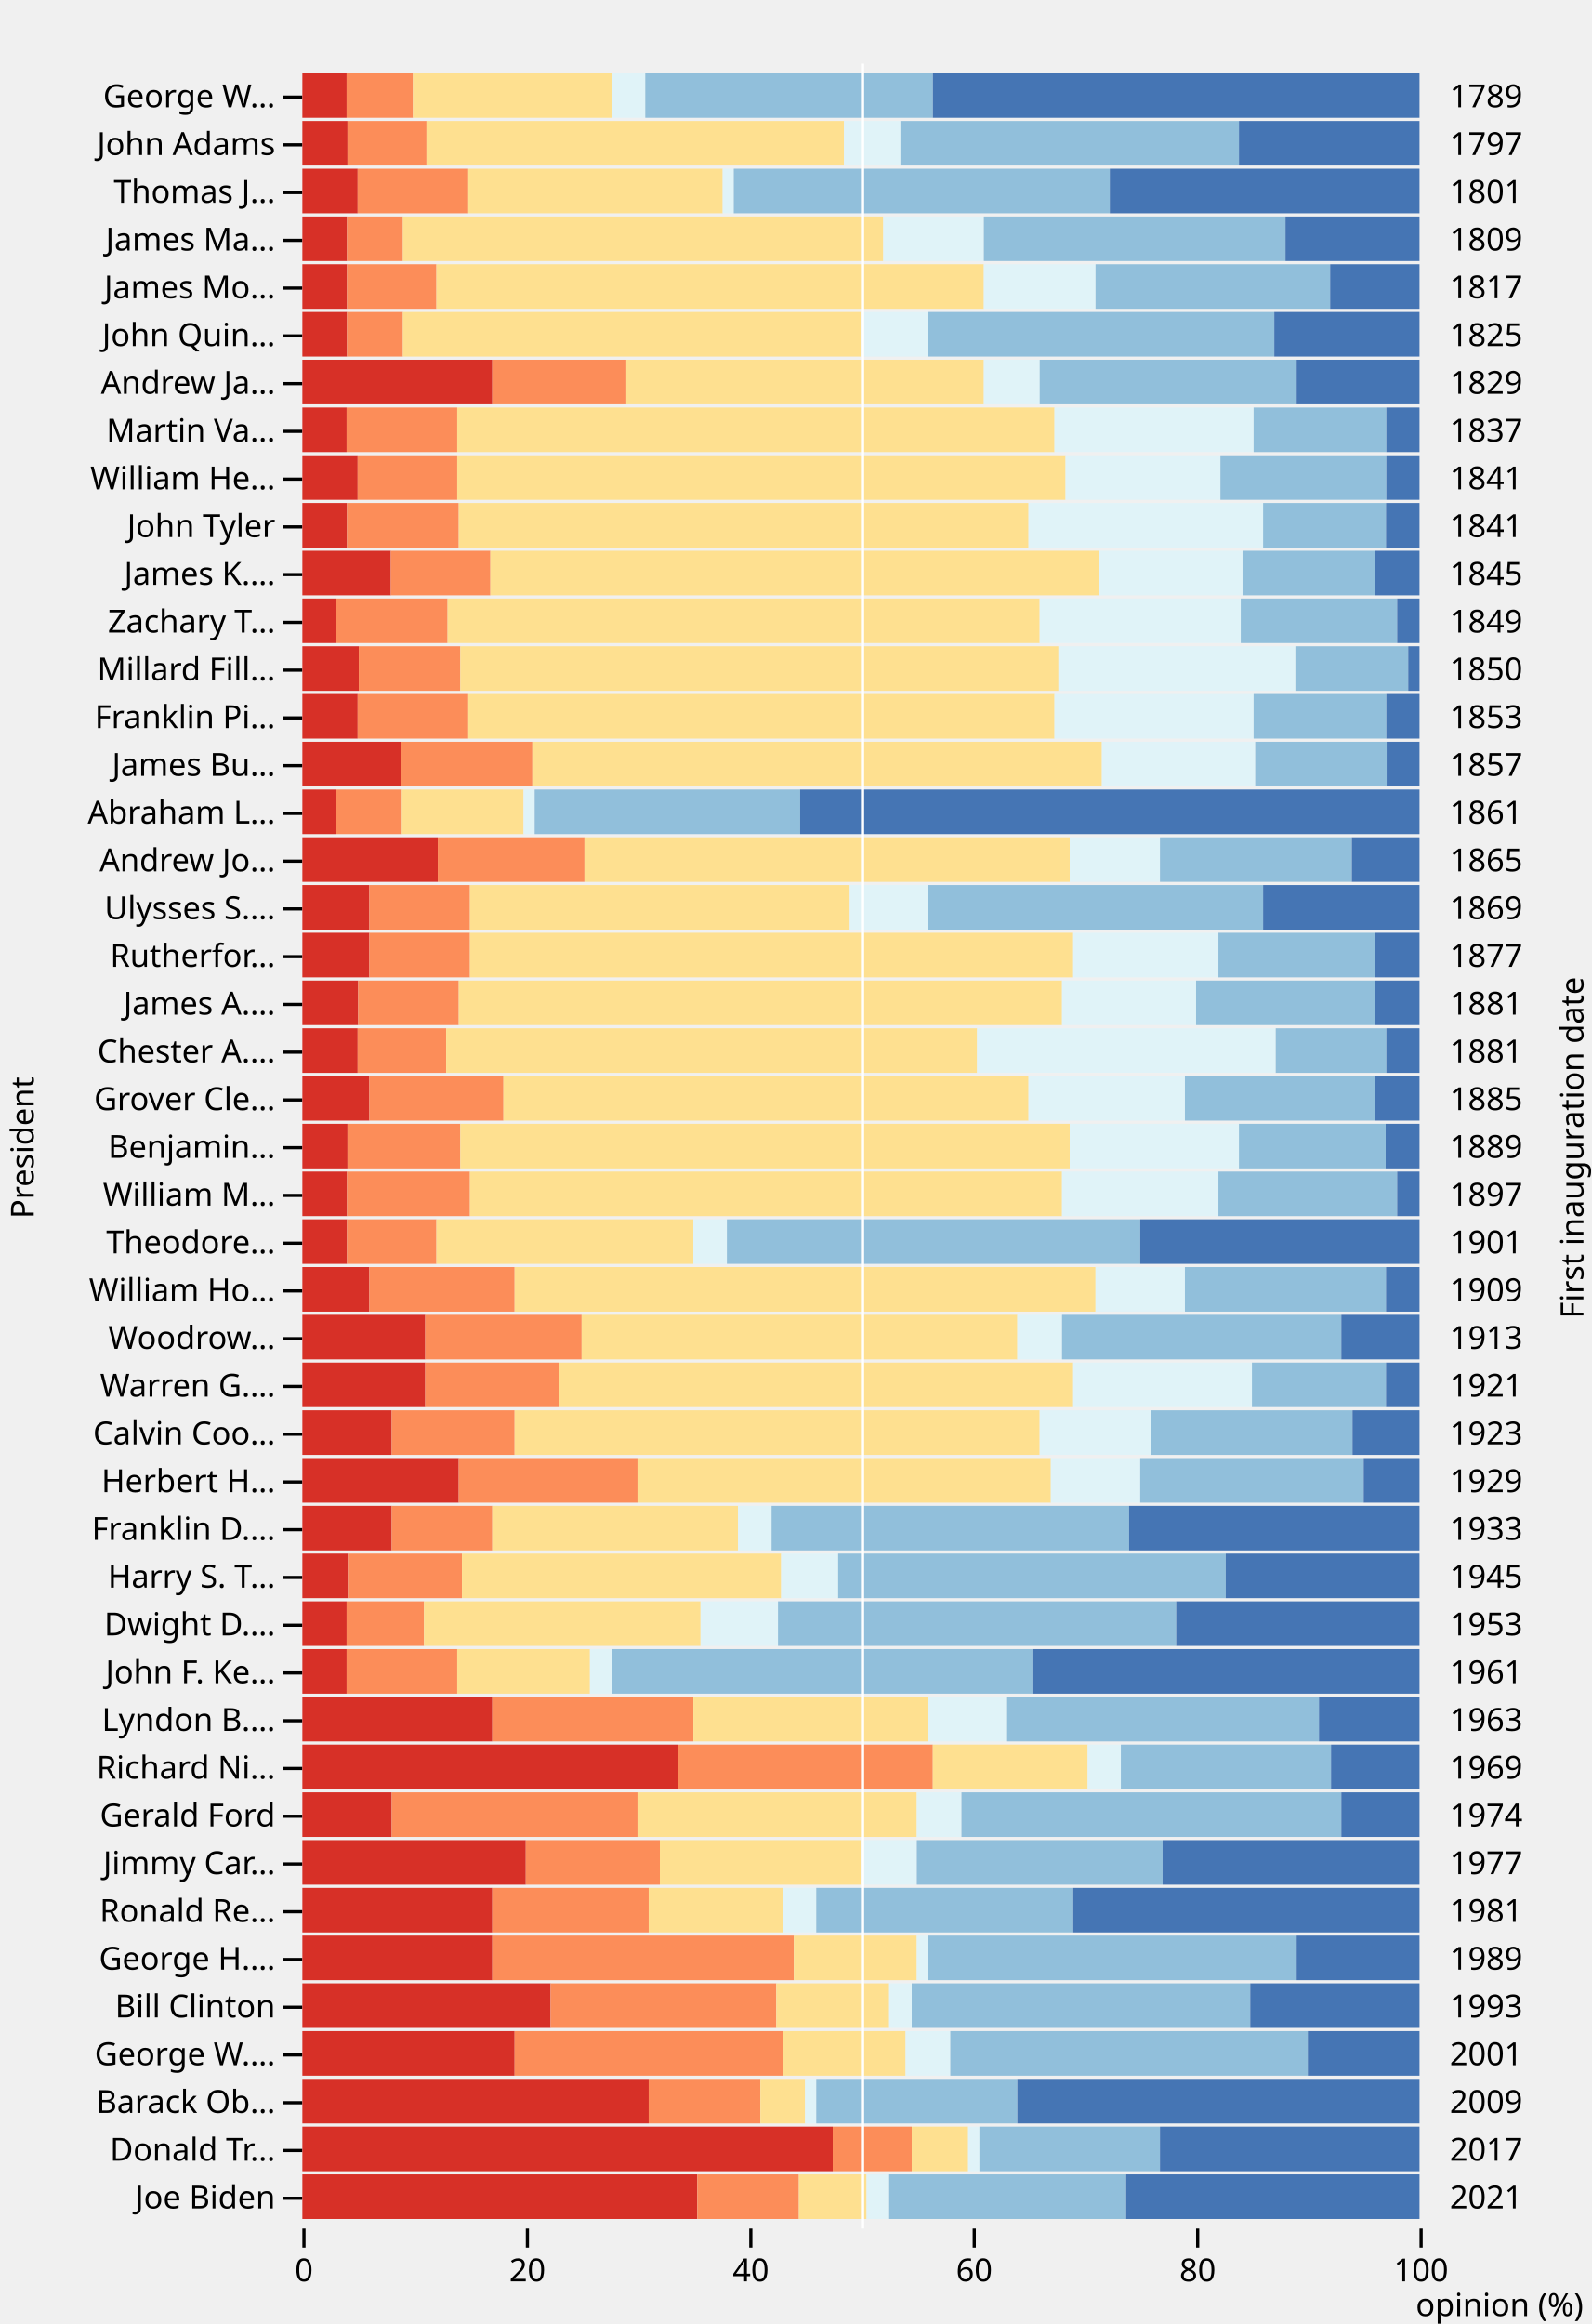
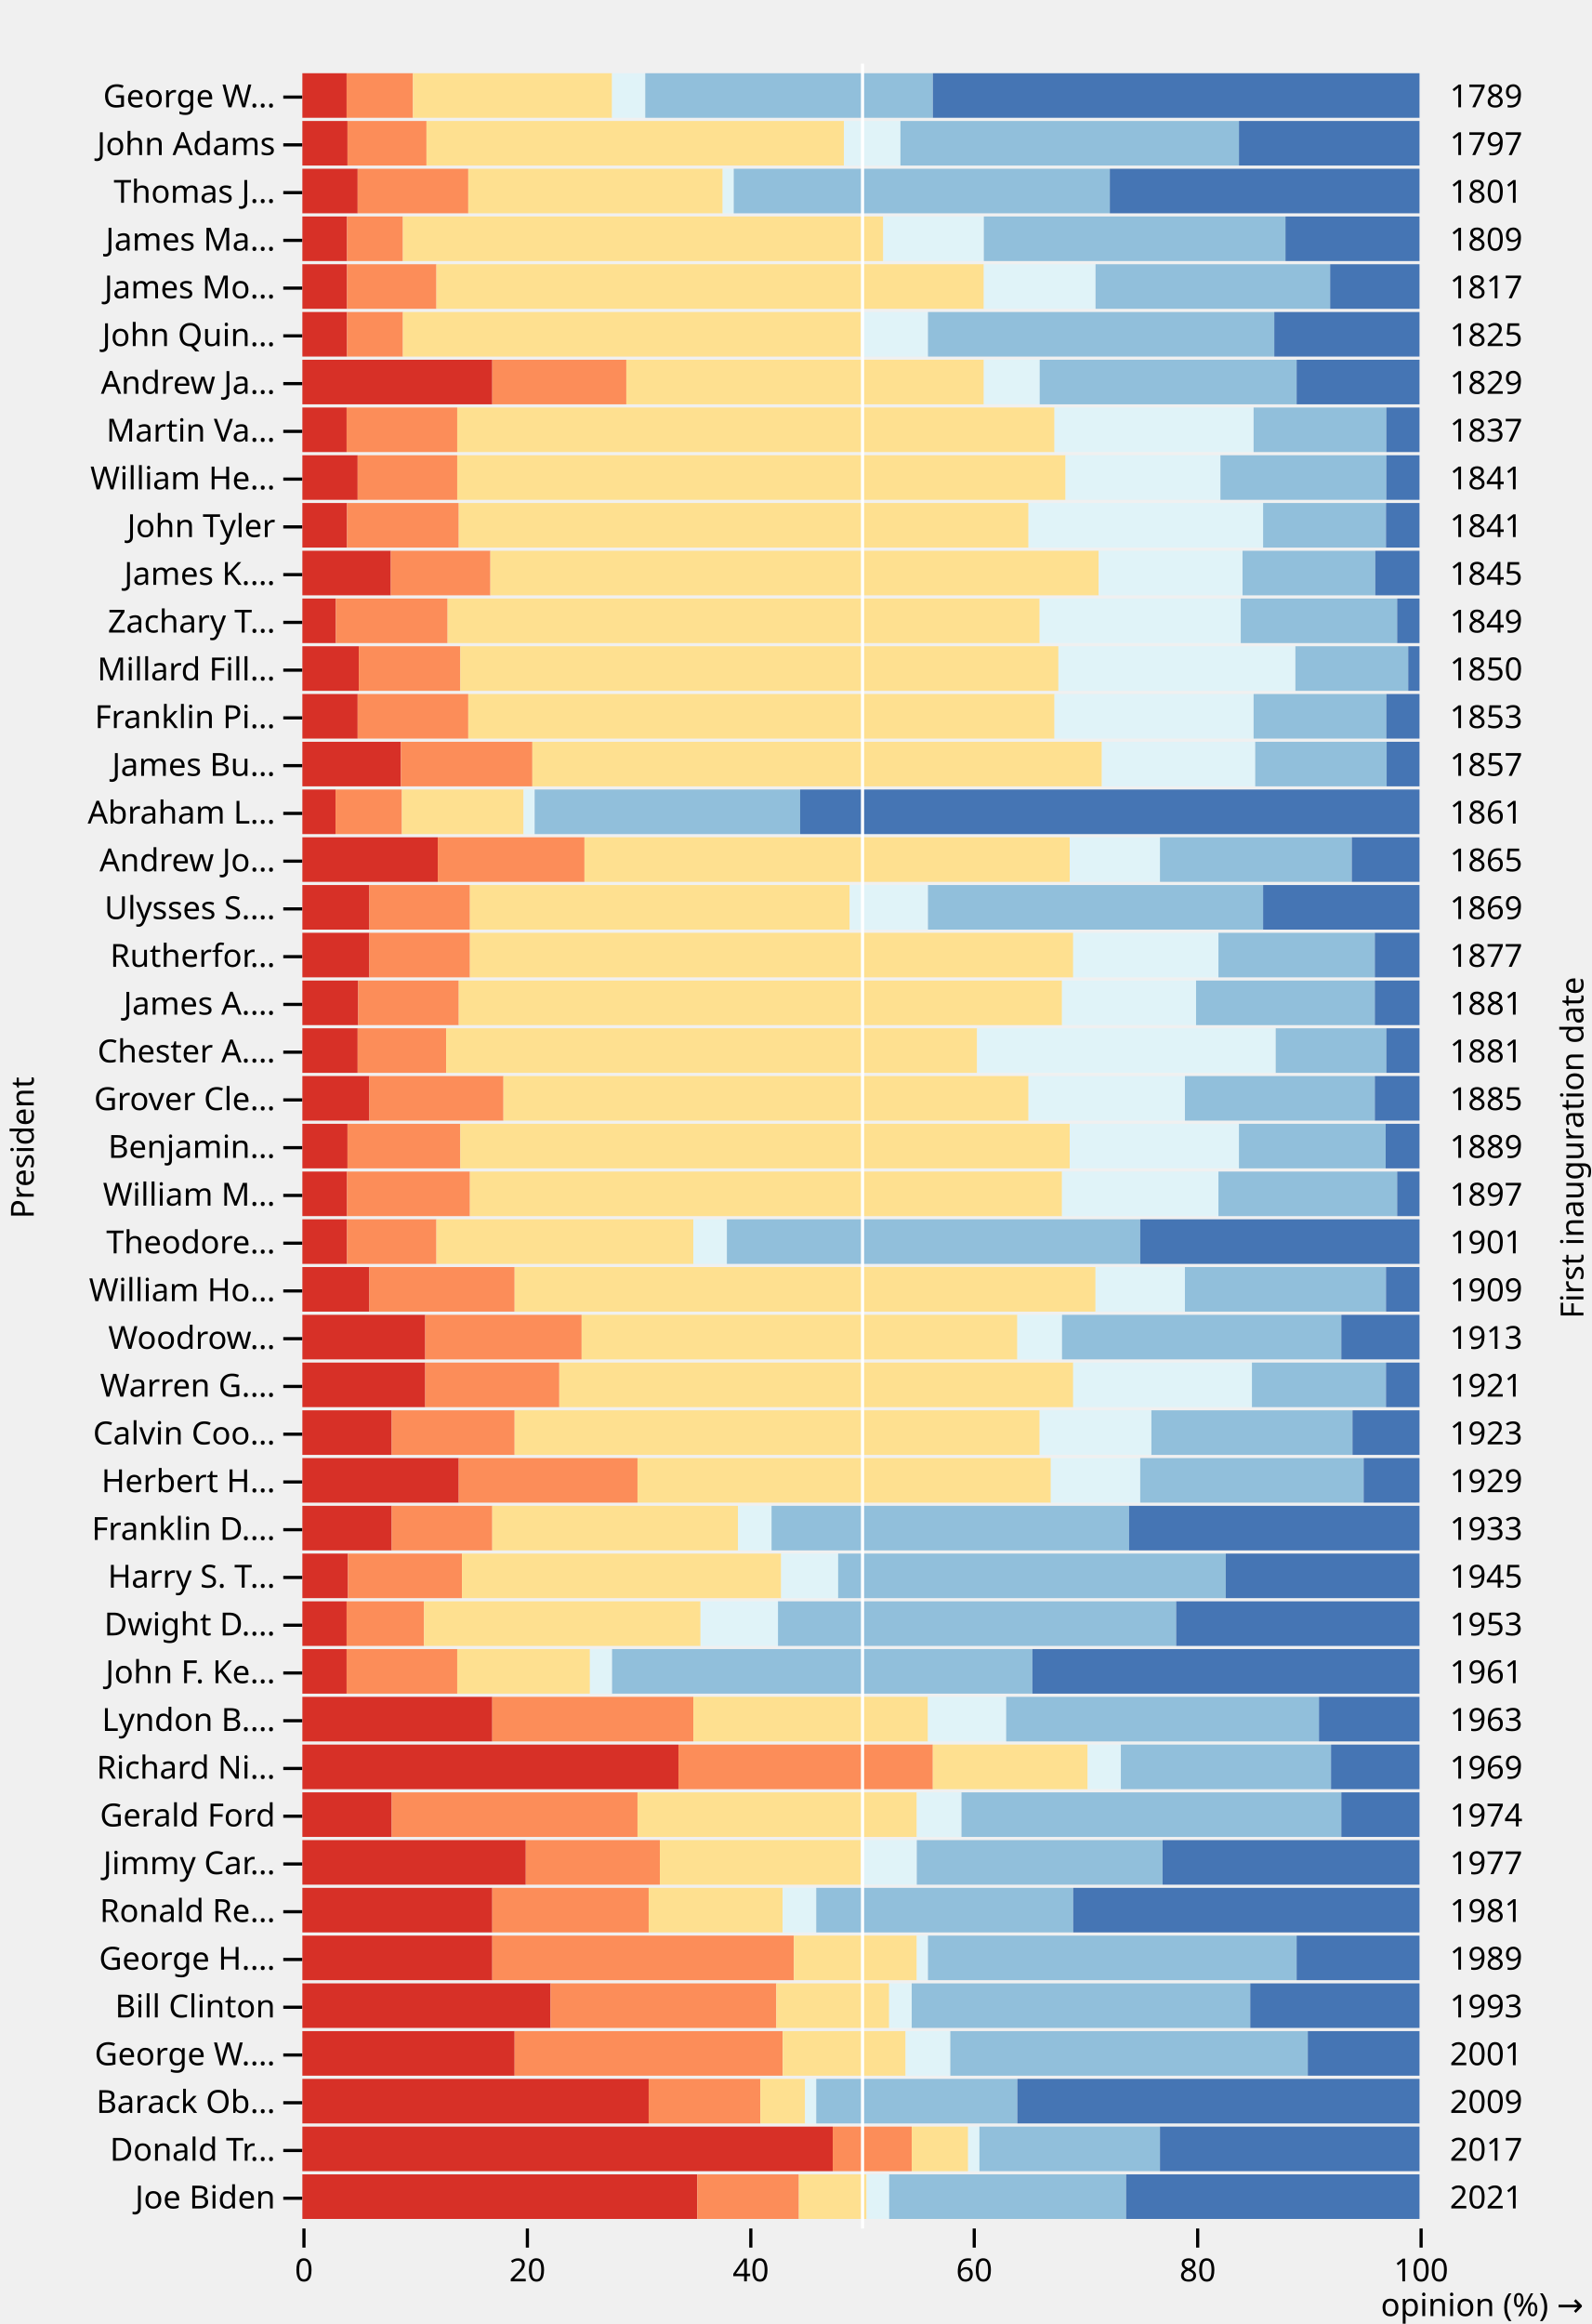
<svg xmlns="http://www.w3.org/2000/svg" class="plot" fill="currentColor" font-family="system-ui, sans-serif" font-size="10" text-anchor="middle" width="500" height="730" viewBox="0 0 500 730">
  <style>
    .plot {
      display: block;
      background: white;
      height: auto;
      height: intrinsic;
      max-width: 100%;
    }

    .plot text,
    .plot tspan {
      white-space: pre;
    }
  </style>
  <g aria-label="x-axis tick" fill="none" stroke="currentColor" transform="translate(0.5,0)">
    <path transform="translate(95,700)" d="M0,0L0,6" />
    <path transform="translate(165.2,700)" d="M0,0L0,6" />
    <path transform="translate(235.4,700)" d="M0,0L0,6" />
    <path transform="translate(305.6,700)" d="M0,0L0,6" />
    <path transform="translate(375.8,700)" d="M0,0L0,6" />
    <path transform="translate(446,700)" d="M0,0L0,6" />
  </g>
  <g aria-label="x-axis tick label" font-variant="tabular-nums" transform="translate(0.5,9.5)">
    <text y="0.71em" transform="translate(95,700)">0</text>
    <text y="0.71em" transform="translate(165.2,700)">20</text>
    <text y="0.71em" transform="translate(235.4,700)">40</text>
    <text y="0.71em" transform="translate(305.6,700)">60</text>
    <text y="0.71em" transform="translate(375.8,700)">80</text>
    <text y="0.71em" transform="translate(446,700)">100</text>
  </g>
  <g aria-label="x-axis label" text-anchor="end" transform="translate(51.5,27.5)">
-     <text transform="translate(446,700)">opinion (%)</text>
+     <text transform="translate(446,700)">opinion (%) →</text>
  </g>
  <g aria-label="y-axis tick" fill="none" stroke="currentColor" transform="translate(0,7.5)">
    <path transform="translate(95,23)" d="M0,0L-6,0" />
    <path transform="translate(95,38)" d="M0,0L-6,0" />
    <path transform="translate(95,53)" d="M0,0L-6,0" />
    <path transform="translate(95,68)" d="M0,0L-6,0" />
    <path transform="translate(95,83)" d="M0,0L-6,0" />
    <path transform="translate(95,98)" d="M0,0L-6,0" />
    <path transform="translate(95,113)" d="M0,0L-6,0" />
    <path transform="translate(95,128)" d="M0,0L-6,0" />
    <path transform="translate(95,143)" d="M0,0L-6,0" />
    <path transform="translate(95,158)" d="M0,0L-6,0" />
    <path transform="translate(95,173)" d="M0,0L-6,0" />
    <path transform="translate(95,188)" d="M0,0L-6,0" />
    <path transform="translate(95,203)" d="M0,0L-6,0" />
    <path transform="translate(95,218)" d="M0,0L-6,0" />
    <path transform="translate(95,233)" d="M0,0L-6,0" />
    <path transform="translate(95,248)" d="M0,0L-6,0" />
    <path transform="translate(95,263)" d="M0,0L-6,0" />
    <path transform="translate(95,278)" d="M0,0L-6,0" />
    <path transform="translate(95,293)" d="M0,0L-6,0" />
    <path transform="translate(95,308)" d="M0,0L-6,0" />
    <path transform="translate(95,323)" d="M0,0L-6,0" />
    <path transform="translate(95,338)" d="M0,0L-6,0" />
    <path transform="translate(95,353)" d="M0,0L-6,0" />
    <path transform="translate(95,368)" d="M0,0L-6,0" />
    <path transform="translate(95,383)" d="M0,0L-6,0" />
    <path transform="translate(95,398)" d="M0,0L-6,0" />
    <path transform="translate(95,413)" d="M0,0L-6,0" />
    <path transform="translate(95,428)" d="M0,0L-6,0" />
    <path transform="translate(95,443)" d="M0,0L-6,0" />
    <path transform="translate(95,458)" d="M0,0L-6,0" />
    <path transform="translate(95,473)" d="M0,0L-6,0" />
    <path transform="translate(95,488)" d="M0,0L-6,0" />
    <path transform="translate(95,503)" d="M0,0L-6,0" />
    <path transform="translate(95,518)" d="M0,0L-6,0" />
    <path transform="translate(95,533)" d="M0,0L-6,0" />
    <path transform="translate(95,548)" d="M0,0L-6,0" />
    <path transform="translate(95,563)" d="M0,0L-6,0" />
    <path transform="translate(95,578)" d="M0,0L-6,0" />
    <path transform="translate(95,593)" d="M0,0L-6,0" />
    <path transform="translate(95,608)" d="M0,0L-6,0" />
    <path transform="translate(95,623)" d="M0,0L-6,0" />
    <path transform="translate(95,638)" d="M0,0L-6,0" />
    <path transform="translate(95,653)" d="M0,0L-6,0" />
    <path transform="translate(95,668)" d="M0,0L-6,0" />
    <path transform="translate(95,683)" d="M0,0L-6,0" />
  </g>
  <g aria-label="y-axis tick label" text-anchor="end" transform="translate(-8.5,7.5)">
    <text y="0.32em" transform="translate(95,23)">George W…</text>
    <text y="0.32em" transform="translate(95,38)">John Adams</text>
    <text y="0.32em" transform="translate(95,53)">Thomas J…</text>
    <text y="0.32em" transform="translate(95,68)">James Ma…</text>
    <text y="0.32em" transform="translate(95,83)">James Mo…</text>
    <text y="0.32em" transform="translate(95,98)">John Quin…</text>
    <text y="0.32em" transform="translate(95,113)">Andrew Ja…</text>
    <text y="0.32em" transform="translate(95,128)">Martin Va…</text>
    <text y="0.32em" transform="translate(95,143)">William He…</text>
    <text y="0.32em" transform="translate(95,158)">John Tyler</text>
    <text y="0.32em" transform="translate(95,173)">James K.…</text>
    <text y="0.32em" transform="translate(95,188)">Zachary T…</text>
    <text y="0.32em" transform="translate(95,203)">Millard Fill…</text>
    <text y="0.32em" transform="translate(95,218)">Franklin Pi…</text>
    <text y="0.32em" transform="translate(95,233)">James Bu…</text>
    <text y="0.32em" transform="translate(95,248)">Abraham L…</text>
    <text y="0.32em" transform="translate(95,263)">Andrew Jo…</text>
    <text y="0.32em" transform="translate(95,278)">Ulysses S.…</text>
    <text y="0.32em" transform="translate(95,293)">Rutherfor…</text>
    <text y="0.32em" transform="translate(95,308)">James A.…</text>
    <text y="0.32em" transform="translate(95,323)">Chester A.…</text>
    <text y="0.32em" transform="translate(95,338)">Grover Cle…</text>
    <text y="0.32em" transform="translate(95,353)">Benjamin…</text>
    <text y="0.32em" transform="translate(95,368)">William M…</text>
    <text y="0.32em" transform="translate(95,383)">Theodore…</text>
    <text y="0.32em" transform="translate(95,398)">William Ho…</text>
    <text y="0.32em" transform="translate(95,413)">Woodrow…</text>
    <text y="0.32em" transform="translate(95,428)">Warren G.…</text>
    <text y="0.32em" transform="translate(95,443)">Calvin Coo…</text>
    <text y="0.32em" transform="translate(95,458)">Herbert H…</text>
    <text y="0.32em" transform="translate(95,473)">Franklin D.…</text>
    <text y="0.32em" transform="translate(95,488)">Harry S. T…</text>
    <text y="0.32em" transform="translate(95,503)">Dwight D.…</text>
    <text y="0.32em" transform="translate(95,518)">John F. Ke…</text>
    <text y="0.32em" transform="translate(95,533)">Lyndon B.…</text>
    <text y="0.32em" transform="translate(95,548)">Richard Ni…</text>
    <text y="0.32em" transform="translate(95,563)">Gerald Ford</text>
    <text y="0.32em" transform="translate(95,578)">Jimmy Car…</text>
    <text y="0.32em" transform="translate(95,593)">Ronald Re…</text>
    <text y="0.32em" transform="translate(95,608)">George H.…</text>
    <text y="0.32em" transform="translate(95,623)">Bill Clinton</text>
    <text y="0.32em" transform="translate(95,638)">George W.…</text>
    <text y="0.32em" transform="translate(95,653)">Barack Ob…</text>
    <text y="0.32em" transform="translate(95,668)">Donald Tr…</text>
    <text y="0.32em" transform="translate(95,683)">Joe Biden</text>
  </g>
  <g aria-label="y-axis label" transform="translate(-91.5,0.5)">
    <text y="0.71em" transform="translate(95,360) rotate(-90)">President</text>
  </g>
  <g aria-label="y-axis tick label" text-anchor="start" transform="translate(9.5,7.5)">
    <text y="0.32em" transform="translate(446,23)">1789</text>
    <text y="0.32em" transform="translate(446,38)">1797</text>
    <text y="0.32em" transform="translate(446,53)">1801</text>
    <text y="0.32em" transform="translate(446,68)">1809</text>
    <text y="0.32em" transform="translate(446,83)">1817</text>
    <text y="0.32em" transform="translate(446,98)">1825</text>
    <text y="0.32em" transform="translate(446,113)">1829</text>
    <text y="0.32em" transform="translate(446,128)">1837</text>
    <text y="0.32em" transform="translate(446,143)">1841</text>
    <text y="0.32em" transform="translate(446,158)">1841</text>
    <text y="0.32em" transform="translate(446,173)">1845</text>
    <text y="0.32em" transform="translate(446,188)">1849</text>
    <text y="0.32em" transform="translate(446,203)">1850</text>
    <text y="0.32em" transform="translate(446,218)">1853</text>
    <text y="0.32em" transform="translate(446,233)">1857</text>
    <text y="0.32em" transform="translate(446,248)">1861</text>
    <text y="0.32em" transform="translate(446,263)">1865</text>
    <text y="0.32em" transform="translate(446,278)">1869</text>
    <text y="0.32em" transform="translate(446,293)">1877</text>
    <text y="0.32em" transform="translate(446,308)">1881</text>
    <text y="0.32em" transform="translate(446,323)">1881</text>
    <text y="0.32em" transform="translate(446,338)">1885</text>
    <text y="0.32em" transform="translate(446,353)">1889</text>
    <text y="0.32em" transform="translate(446,368)">1897</text>
    <text y="0.32em" transform="translate(446,383)">1901</text>
    <text y="0.32em" transform="translate(446,398)">1909</text>
    <text y="0.32em" transform="translate(446,413)">1913</text>
    <text y="0.32em" transform="translate(446,428)">1921</text>
    <text y="0.32em" transform="translate(446,443)">1923</text>
    <text y="0.32em" transform="translate(446,458)">1929</text>
    <text y="0.32em" transform="translate(446,473)">1933</text>
    <text y="0.32em" transform="translate(446,488)">1945</text>
    <text y="0.32em" transform="translate(446,503)">1953</text>
    <text y="0.32em" transform="translate(446,518)">1961</text>
    <text y="0.32em" transform="translate(446,533)">1963</text>
    <text y="0.32em" transform="translate(446,548)">1969</text>
    <text y="0.32em" transform="translate(446,563)">1974</text>
    <text y="0.32em" transform="translate(446,578)">1977</text>
    <text y="0.32em" transform="translate(446,593)">1981</text>
    <text y="0.32em" transform="translate(446,608)">1989</text>
    <text y="0.32em" transform="translate(446,623)">1993</text>
    <text y="0.32em" transform="translate(446,638)">2001</text>
    <text y="0.32em" transform="translate(446,653)">2009</text>
    <text y="0.32em" transform="translate(446,668)">2017</text>
    <text y="0.32em" transform="translate(446,683)">2021</text>
  </g>
  <g aria-label="y-axis label" transform="translate(51.5,0.5)">
    <text transform="translate(446,360) rotate(-90)">First inauguration date</text>
  </g>
  <g aria-label="bar">
    <rect x="95" width="13.901" y="23" height="14" fill="#d73027" />
    <rect x="108.901" width="20.851" y="23" height="14" fill="#fc8d59" />
    <rect x="129.752" width="62.554" y="23" height="14" fill="#fee090" />
    <rect x="192.307" width="10.426" y="23" height="14" fill="#e0f3f8" />
    <rect x="202.733" width="90.356" y="23" height="14" fill="#91bfdb" />
    <rect x="293.089" width="152.911" y="23" height="14" fill="#4575b4" />
    <rect x="95" width="14.182" y="38" height="14" fill="#d73027" />
    <rect x="109.182" width="24.818" y="38" height="14" fill="#fc8d59" />
    <rect x="134" width="131.182" y="38" height="14" fill="#fee090" />
    <rect x="265.182" width="17.727" y="38" height="14" fill="#e0f3f8" />
    <rect x="282.909" width="106.364" y="38" height="14" fill="#91bfdb" />
    <rect x="389.273" width="56.727" y="38" height="14" fill="#4575b4" />
    <rect x="95" width="17.376" y="53" height="14" fill="#d73027" />
    <rect x="112.376" width="34.752" y="53" height="14" fill="#fc8d59" />
    <rect x="147.129" width="79.931" y="53" height="14" fill="#fee090" />
    <rect x="227.059" width="3.475" y="53" height="14" fill="#e0f3f8" />
    <rect x="230.535" width="118.158" y="53" height="14" fill="#91bfdb" />
    <rect x="348.693" width="97.307" y="53" height="14" fill="#4575b4" />
    <rect x="95" width="14.04" y="68" height="14" fill="#d73027" />
    <rect x="109.04" width="17.55" y="68" height="14" fill="#fc8d59" />
    <rect x="126.59" width="150.93" y="68" height="14" fill="#fee090" />
    <rect x="277.52" width="31.59" y="68" height="14" fill="#e0f3f8" />
    <rect x="309.11" width="94.77" y="68" height="14" fill="#91bfdb" />
    <rect x="403.88" width="42.12" y="68" height="14" fill="#4575b4" />
    <rect x="95" width="14.04" y="83" height="14" fill="#d73027" />
    <rect x="109.04" width="28.08" y="83" height="14" fill="#fc8d59" />
    <rect x="137.12" width="171.99" y="83" height="14" fill="#fee090" />
    <rect x="309.11" width="35.1" y="83" height="14" fill="#e0f3f8" />
    <rect x="344.21" width="73.71" y="83" height="14" fill="#91bfdb" />
    <rect x="417.92" width="28.08" y="83" height="14" fill="#4575b4" />
    <rect x="95" width="14.04" y="98" height="14" fill="#d73027" />
    <rect x="109.04" width="17.55" y="98" height="14" fill="#fc8d59" />
    <rect x="126.59" width="143.91" y="98" height="14" fill="#fee090" />
    <rect x="270.5" width="21.06" y="98" height="14" fill="#e0f3f8" />
    <rect x="291.56" width="108.81" y="98" height="14" fill="#91bfdb" />
    <rect x="400.37" width="45.63" y="98" height="14" fill="#4575b4" />
    <rect x="95" width="59.67" y="113" height="14" fill="#d73027" />
    <rect x="154.67" width="42.12" y="113" height="14" fill="#fc8d59" />
    <rect x="196.79" width="112.32" y="113" height="14" fill="#fee090" />
    <rect x="309.11" width="17.55" y="113" height="14" fill="#e0f3f8" />
    <rect x="326.66" width="80.73" y="113" height="14" fill="#91bfdb" />
    <rect x="407.39" width="38.61" y="113" height="14" fill="#4575b4" />
    <rect x="95" width="13.901" y="128" height="14" fill="#d73027" />
    <rect x="108.901" width="34.752" y="128" height="14" fill="#fc8d59" />
    <rect x="143.653" width="187.663" y="128" height="14" fill="#fee090" />
    <rect x="331.317" width="62.554" y="128" height="14" fill="#e0f3f8" />
    <rect x="393.871" width="41.703" y="128" height="14" fill="#91bfdb" />
    <rect x="435.574" width="10.426" y="128" height="14" fill="#4575b4" />
    <rect x="95" width="17.376" y="143" height="14" fill="#d73027" />
    <rect x="112.376" width="31.277" y="143" height="14" fill="#fc8d59" />
    <rect x="143.653" width="191.139" y="143" height="14" fill="#fee090" />
    <rect x="334.792" width="48.653" y="143" height="14" fill="#e0f3f8" />
    <rect x="383.446" width="52.129" y="143" height="14" fill="#91bfdb" />
    <rect x="435.574" width="10.426" y="143" height="14" fill="#4575b4" />
    <rect x="95" width="14.04" y="158" height="14" fill="#d73027" />
    <rect x="109.04" width="35.1" y="158" height="14" fill="#fc8d59" />
    <rect x="144.14" width="179.01" y="158" height="14" fill="#fee090" />
    <rect x="323.15" width="73.71" y="158" height="14" fill="#e0f3f8" />
    <rect x="396.86" width="38.61" y="158" height="14" fill="#91bfdb" />
    <rect x="435.47" width="10.53" y="158" height="14" fill="#4575b4" />
    <rect x="95" width="27.802" y="173" height="14" fill="#d73027" />
    <rect x="122.802" width="31.277" y="173" height="14" fill="#fc8d59" />
    <rect x="154.079" width="191.139" y="173" height="14" fill="#fee090" />
    <rect x="345.218" width="45.178" y="173" height="14" fill="#e0f3f8" />
    <rect x="390.396" width="41.703" y="173" height="14" fill="#91bfdb" />
    <rect x="432.099" width="13.901" y="173" height="14" fill="#4575b4" />
    <rect x="95" width="10.53" y="188" height="14" fill="#d73027" />
    <rect x="105.53" width="35.1" y="188" height="14" fill="#fc8d59" />
    <rect x="140.63" width="186.03" y="188" height="14" fill="#fee090" />
    <rect x="326.66" width="63.18" y="188" height="14" fill="#e0f3f8" />
    <rect x="389.84" width="49.14" y="188" height="14" fill="#91bfdb" />
    <rect x="438.98" width="7.02" y="188" height="14" fill="#4575b4" />
    <rect x="95" width="17.727" y="203" height="14" fill="#d73027" />
    <rect x="112.727" width="31.909" y="203" height="14" fill="#fc8d59" />
    <rect x="144.636" width="187.909" y="203" height="14" fill="#fee090" />
    <rect x="332.545" width="74.455" y="203" height="14" fill="#e0f3f8" />
    <rect x="407" width="35.455" y="203" height="14" fill="#91bfdb" />
    <rect x="442.455" width="3.545" y="203" height="14" fill="#4575b4" />
    <rect x="95" width="17.376" y="218" height="14" fill="#d73027" />
    <rect x="112.376" width="34.752" y="218" height="14" fill="#fc8d59" />
    <rect x="147.129" width="184.188" y="218" height="14" fill="#fee090" />
    <rect x="331.317" width="62.554" y="218" height="14" fill="#e0f3f8" />
    <rect x="393.871" width="41.703" y="218" height="14" fill="#91bfdb" />
    <rect x="435.574" width="10.426" y="218" height="14" fill="#4575b4" />
    <rect x="95" width="30.971" y="233" height="14" fill="#d73027" />
    <rect x="125.971" width="41.294" y="233" height="14" fill="#fc8d59" />
    <rect x="167.265" width="178.941" y="233" height="14" fill="#fee090" />
    <rect x="346.206" width="48.176" y="233" height="14" fill="#e0f3f8" />
    <rect x="394.382" width="41.294" y="233" height="14" fill="#91bfdb" />
    <rect x="435.676" width="10.324" y="233" height="14" fill="#4575b4" />
    <rect x="95" width="10.426" y="248" height="14" fill="#d73027" />
    <rect x="105.426" width="20.851" y="248" height="14" fill="#fc8d59" />
    <rect x="126.277" width="38.228" y="248" height="14" fill="#fee090" />
    <rect x="164.505" width="3.475" y="248" height="14" fill="#e0f3f8" />
    <rect x="167.98" width="83.406" y="248" height="14" fill="#91bfdb" />
    <rect x="251.386" width="194.614" y="248" height="14" fill="#4575b4" />
    <rect x="95" width="42.545" y="263" height="14" fill="#d73027" />
    <rect x="137.545" width="46.091" y="263" height="14" fill="#fc8d59" />
    <rect x="183.636" width="152.455" y="263" height="14" fill="#fee090" />
    <rect x="336.091" width="28.364" y="263" height="14" fill="#e0f3f8" />
    <rect x="364.455" width="60.273" y="263" height="14" fill="#91bfdb" />
    <rect x="424.727" width="21.273" y="263" height="14" fill="#4575b4" />
    <rect x="95" width="21.06" y="278" height="14" fill="#d73027" />
    <rect x="116.06" width="31.59" y="278" height="14" fill="#fc8d59" />
    <rect x="147.65" width="119.34" y="278" height="14" fill="#fee090" />
    <rect x="266.99" width="24.57" y="278" height="14" fill="#e0f3f8" />
    <rect x="291.56" width="105.3" y="278" height="14" fill="#91bfdb" />
    <rect x="396.86" width="49.14" y="278" height="14" fill="#4575b4" />
    <rect x="95" width="21.06" y="293" height="14" fill="#d73027" />
    <rect x="116.06" width="31.59" y="293" height="14" fill="#fc8d59" />
    <rect x="147.65" width="189.54" y="293" height="14" fill="#fee090" />
    <rect x="337.19" width="45.63" y="293" height="14" fill="#e0f3f8" />
    <rect x="382.82" width="49.14" y="293" height="14" fill="#91bfdb" />
    <rect x="431.96" width="14.04" y="293" height="14" fill="#4575b4" />
    <rect x="95" width="17.55" y="308" height="14" fill="#d73027" />
    <rect x="112.55" width="31.59" y="308" height="14" fill="#fc8d59" />
    <rect x="144.14" width="189.54" y="308" height="14" fill="#fee090" />
    <rect x="333.68" width="42.12" y="308" height="14" fill="#e0f3f8" />
    <rect x="375.8" width="56.16" y="308" height="14" fill="#91bfdb" />
    <rect x="431.96" width="14.04" y="308" height="14" fill="#4575b4" />
    <rect x="95" width="17.376" y="323" height="14" fill="#d73027" />
    <rect x="112.376" width="27.802" y="323" height="14" fill="#fc8d59" />
    <rect x="140.178" width="166.812" y="323" height="14" fill="#fee090" />
    <rect x="306.99" width="93.832" y="323" height="14" fill="#e0f3f8" />
    <rect x="400.822" width="34.752" y="323" height="14" fill="#91bfdb" />
    <rect x="435.574" width="10.426" y="323" height="14" fill="#4575b4" />
    <rect x="95" width="21.06" y="338" height="14" fill="#d73027" />
    <rect x="116.06" width="42.12" y="338" height="14" fill="#fc8d59" />
    <rect x="158.18" width="164.97" y="338" height="14" fill="#fee090" />
    <rect x="323.15" width="49.14" y="338" height="14" fill="#e0f3f8" />
    <rect x="372.29" width="59.67" y="338" height="14" fill="#91bfdb" />
    <rect x="431.96" width="14.04" y="338" height="14" fill="#4575b4" />
    <rect x="95" width="14.182" y="353" height="14" fill="#d73027" />
    <rect x="109.182" width="35.455" y="353" height="14" fill="#fc8d59" />
    <rect x="144.636" width="191.455" y="353" height="14" fill="#fee090" />
    <rect x="336.091" width="53.182" y="353" height="14" fill="#e0f3f8" />
    <rect x="389.273" width="46.091" y="353" height="14" fill="#91bfdb" />
    <rect x="435.364" width="10.636" y="353" height="14" fill="#4575b4" />
    <rect x="95" width="14.04" y="368" height="14" fill="#d73027" />
    <rect x="109.04" width="38.61" y="368" height="14" fill="#fc8d59" />
    <rect x="147.65" width="186.03" y="368" height="14" fill="#fee090" />
    <rect x="333.68" width="49.14" y="368" height="14" fill="#e0f3f8" />
    <rect x="382.82" width="56.16" y="368" height="14" fill="#91bfdb" />
    <rect x="438.98" width="7.02" y="368" height="14" fill="#4575b4" />
    <rect x="95" width="14.04" y="383" height="14" fill="#d73027" />
    <rect x="109.04" width="28.08" y="383" height="14" fill="#fc8d59" />
    <rect x="137.12" width="80.73" y="383" height="14" fill="#fee090" />
    <rect x="217.85" width="10.53" y="383" height="14" fill="#e0f3f8" />
    <rect x="228.38" width="129.87" y="383" height="14" fill="#91bfdb" />
    <rect x="358.25" width="87.75" y="383" height="14" fill="#4575b4" />
    <rect x="95" width="21.06" y="398" height="14" fill="#d73027" />
    <rect x="116.06" width="45.63" y="398" height="14" fill="#fc8d59" />
    <rect x="161.69" width="182.52" y="398" height="14" fill="#fee090" />
    <rect x="344.21" width="28.08" y="398" height="14" fill="#e0f3f8" />
    <rect x="372.29" width="63.18" y="398" height="14" fill="#91bfdb" />
    <rect x="435.47" width="10.53" y="398" height="14" fill="#4575b4" />
    <rect x="95" width="38.61" y="413" height="14" fill="#d73027" />
    <rect x="133.61" width="49.14" y="413" height="14" fill="#fc8d59" />
    <rect x="182.75" width="136.89" y="413" height="14" fill="#fee090" />
    <rect x="319.64" width="14.04" y="413" height="14" fill="#e0f3f8" />
    <rect x="333.68" width="87.75" y="413" height="14" fill="#91bfdb" />
    <rect x="421.43" width="24.57" y="413" height="14" fill="#4575b4" />
    <rect x="95" width="38.61" y="428" height="14" fill="#d73027" />
    <rect x="133.61" width="42.12" y="428" height="14" fill="#fc8d59" />
    <rect x="175.73" width="161.46" y="428" height="14" fill="#fee090" />
    <rect x="337.19" width="56.16" y="428" height="14" fill="#e0f3f8" />
    <rect x="393.35" width="42.12" y="428" height="14" fill="#91bfdb" />
    <rect x="435.47" width="10.53" y="428" height="14" fill="#4575b4" />
    <rect x="95" width="28.08" y="443" height="14" fill="#d73027" />
    <rect x="123.08" width="38.61" y="443" height="14" fill="#fc8d59" />
    <rect x="161.69" width="164.97" y="443" height="14" fill="#fee090" />
    <rect x="326.66" width="35.1" y="443" height="14" fill="#e0f3f8" />
    <rect x="361.76" width="63.18" y="443" height="14" fill="#91bfdb" />
    <rect x="424.94" width="21.06" y="443" height="14" fill="#4575b4" />
    <rect x="95" width="49.14" y="458" height="14" fill="#d73027" />
    <rect x="144.14" width="56.16" y="458" height="14" fill="#fc8d59" />
    <rect x="200.3" width="129.87" y="458" height="14" fill="#fee090" />
    <rect x="330.17" width="28.08" y="458" height="14" fill="#e0f3f8" />
    <rect x="358.25" width="70.2" y="458" height="14" fill="#91bfdb" />
    <rect x="428.45" width="17.55" y="458" height="14" fill="#4575b4" />
    <rect x="95" width="28.08" y="473" height="14" fill="#d73027" />
    <rect x="123.08" width="31.59" y="473" height="14" fill="#fc8d59" />
    <rect x="154.67" width="77.22" y="473" height="14" fill="#fee090" />
    <rect x="231.89" width="10.53" y="473" height="14" fill="#e0f3f8" />
    <rect x="242.42" width="112.32" y="473" height="14" fill="#91bfdb" />
    <rect x="354.74" width="91.26" y="473" height="14" fill="#4575b4" />
    <rect x="95" width="14.327" y="488" height="14" fill="#d73027" />
    <rect x="109.327" width="35.816" y="488" height="14" fill="#fc8d59" />
    <rect x="145.143" width="100.286" y="488" height="14" fill="#fee090" />
    <rect x="245.429" width="17.908" y="488" height="14" fill="#e0f3f8" />
    <rect x="263.337" width="121.776" y="488" height="14" fill="#91bfdb" />
    <rect x="385.112" width="60.888" y="488" height="14" fill="#4575b4" />
    <rect x="95" width="13.901" y="503" height="14" fill="#d73027" />
    <rect x="108.901" width="24.327" y="503" height="14" fill="#fc8d59" />
    <rect x="133.228" width="86.881" y="503" height="14" fill="#fee090" />
    <rect x="220.109" width="24.327" y="503" height="14" fill="#e0f3f8" />
    <rect x="244.436" width="125.109" y="503" height="14" fill="#91bfdb" />
    <rect x="369.545" width="76.455" y="503" height="14" fill="#4575b4" />
    <rect x="95" width="13.901" y="518" height="14" fill="#d73027" />
    <rect x="108.901" width="34.752" y="518" height="14" fill="#fc8d59" />
    <rect x="143.653" width="41.703" y="518" height="14" fill="#fee090" />
    <rect x="185.356" width="6.95" y="518" height="14" fill="#e0f3f8" />
    <rect x="192.307" width="132.059" y="518" height="14" fill="#91bfdb" />
    <rect x="324.366" width="121.634" y="518" height="14" fill="#4575b4" />
    <rect x="95" width="59.67" y="533" height="14" fill="#d73027" />
    <rect x="154.67" width="63.18" y="533" height="14" fill="#fc8d59" />
    <rect x="217.85" width="73.71" y="533" height="14" fill="#fee090" />
    <rect x="291.56" width="24.57" y="533" height="14" fill="#e0f3f8" />
    <rect x="316.13" width="98.28" y="533" height="14" fill="#91bfdb" />
    <rect x="414.41" width="31.59" y="533" height="14" fill="#4575b4" />
    <rect x="95" width="118.158" y="548" height="14" fill="#d73027" />
    <rect x="213.158" width="79.931" y="548" height="14" fill="#fc8d59" />
    <rect x="293.089" width="48.653" y="548" height="14" fill="#fee090" />
    <rect x="341.743" width="10.426" y="548" height="14" fill="#e0f3f8" />
    <rect x="352.168" width="66.03" y="548" height="14" fill="#91bfdb" />
    <rect x="418.198" width="27.802" y="548" height="14" fill="#4575b4" />
    <rect x="95" width="28.08" y="563" height="14" fill="#d73027" />
    <rect x="123.08" width="77.22" y="563" height="14" fill="#fc8d59" />
    <rect x="200.3" width="87.75" y="563" height="14" fill="#fee090" />
    <rect x="288.05" width="14.04" y="563" height="14" fill="#e0f3f8" />
    <rect x="302.09" width="119.34" y="563" height="14" fill="#91bfdb" />
    <rect x="421.43" width="24.57" y="563" height="14" fill="#4575b4" />
    <rect x="95" width="70.2" y="578" height="14" fill="#d73027" />
    <rect x="165.2" width="42.12" y="578" height="14" fill="#fc8d59" />
    <rect x="207.32" width="63.18" y="578" height="14" fill="#fee090" />
    <rect x="270.5" width="17.55" y="578" height="14" fill="#e0f3f8" />
    <rect x="288.05" width="77.22" y="578" height="14" fill="#91bfdb" />
    <rect x="365.27" width="80.73" y="578" height="14" fill="#4575b4" />
    <rect x="95" width="59.67" y="593" height="14" fill="#d73027" />
    <rect x="154.67" width="49.14" y="593" height="14" fill="#fc8d59" />
    <rect x="203.81" width="42.12" y="593" height="14" fill="#fee090" />
    <rect x="245.93" width="10.53" y="593" height="14" fill="#e0f3f8" />
    <rect x="256.46" width="80.73" y="593" height="14" fill="#91bfdb" />
    <rect x="337.19" width="108.81" y="593" height="14" fill="#4575b4" />
    <rect x="95" width="59.67" y="608" height="14" fill="#d73027" />
    <rect x="154.67" width="94.77" y="608" height="14" fill="#fc8d59" />
    <rect x="249.44" width="38.61" y="608" height="14" fill="#fee090" />
    <rect x="288.05" width="3.51" y="608" height="14" fill="#e0f3f8" />
    <rect x="291.56" width="115.83" y="608" height="14" fill="#91bfdb" />
    <rect x="407.39" width="38.61" y="608" height="14" fill="#4575b4" />
    <rect x="95" width="78" y="623" height="14" fill="#d73027" />
    <rect x="173" width="70.909" y="623" height="14" fill="#fc8d59" />
    <rect x="243.909" width="35.455" y="623" height="14" fill="#fee090" />
    <rect x="279.364" width="7.091" y="623" height="14" fill="#e0f3f8" />
    <rect x="286.455" width="106.364" y="623" height="14" fill="#91bfdb" />
    <rect x="392.818" width="53.182" y="623" height="14" fill="#4575b4" />
    <rect x="95" width="66.69" y="638" height="14" fill="#d73027" />
    <rect x="161.69" width="84.24" y="638" height="14" fill="#fc8d59" />
    <rect x="245.93" width="38.61" y="638" height="14" fill="#fee090" />
    <rect x="284.54" width="14.04" y="638" height="14" fill="#e0f3f8" />
    <rect x="298.58" width="112.32" y="638" height="14" fill="#91bfdb" />
    <rect x="410.9" width="35.1" y="638" height="14" fill="#4575b4" />
    <rect x="95" width="108.81" y="653" height="14" fill="#d73027" />
    <rect x="203.81" width="35.1" y="653" height="14" fill="#fc8d59" />
    <rect x="238.91" width="14.04" y="653" height="14" fill="#fee090" />
    <rect x="252.95" width="3.51" y="653" height="14" fill="#e0f3f8" />
    <rect x="256.46" width="63.18" y="653" height="14" fill="#91bfdb" />
    <rect x="319.64" width="126.36" y="653" height="14" fill="#4575b4" />
    <rect x="95" width="166.636" y="668" height="14" fill="#d73027" />
    <rect x="261.636" width="24.818" y="668" height="14" fill="#fc8d59" />
    <rect x="286.455" width="17.727" y="668" height="14" fill="#fee090" />
    <rect x="304.182" width="3.545" y="668" height="14" fill="#e0f3f8" />
    <rect x="307.727" width="56.727" y="668" height="14" fill="#91bfdb" />
    <rect x="364.455" width="81.545" y="668" height="14" fill="#4575b4" />
    <rect x="95" width="124.091" y="683" height="14" fill="#d73027" />
    <rect x="219.091" width="31.909" y="683" height="14" fill="#fc8d59" />
    <rect x="251" width="21.273" y="683" height="14" fill="#fee090" />
    <rect x="272.273" width="7.091" y="683" height="14" fill="#e0f3f8" />
    <rect x="279.364" width="74.455" y="683" height="14" fill="#91bfdb" />
    <rect x="353.818" width="92.182" y="683" height="14" fill="#4575b4" />
  </g>
  <g aria-label="tick" stroke="white" transform="translate(0.5,0)">
    <line x1="270.5" x2="270.5" y1="20" y2="700" />
  </g>
</svg>
